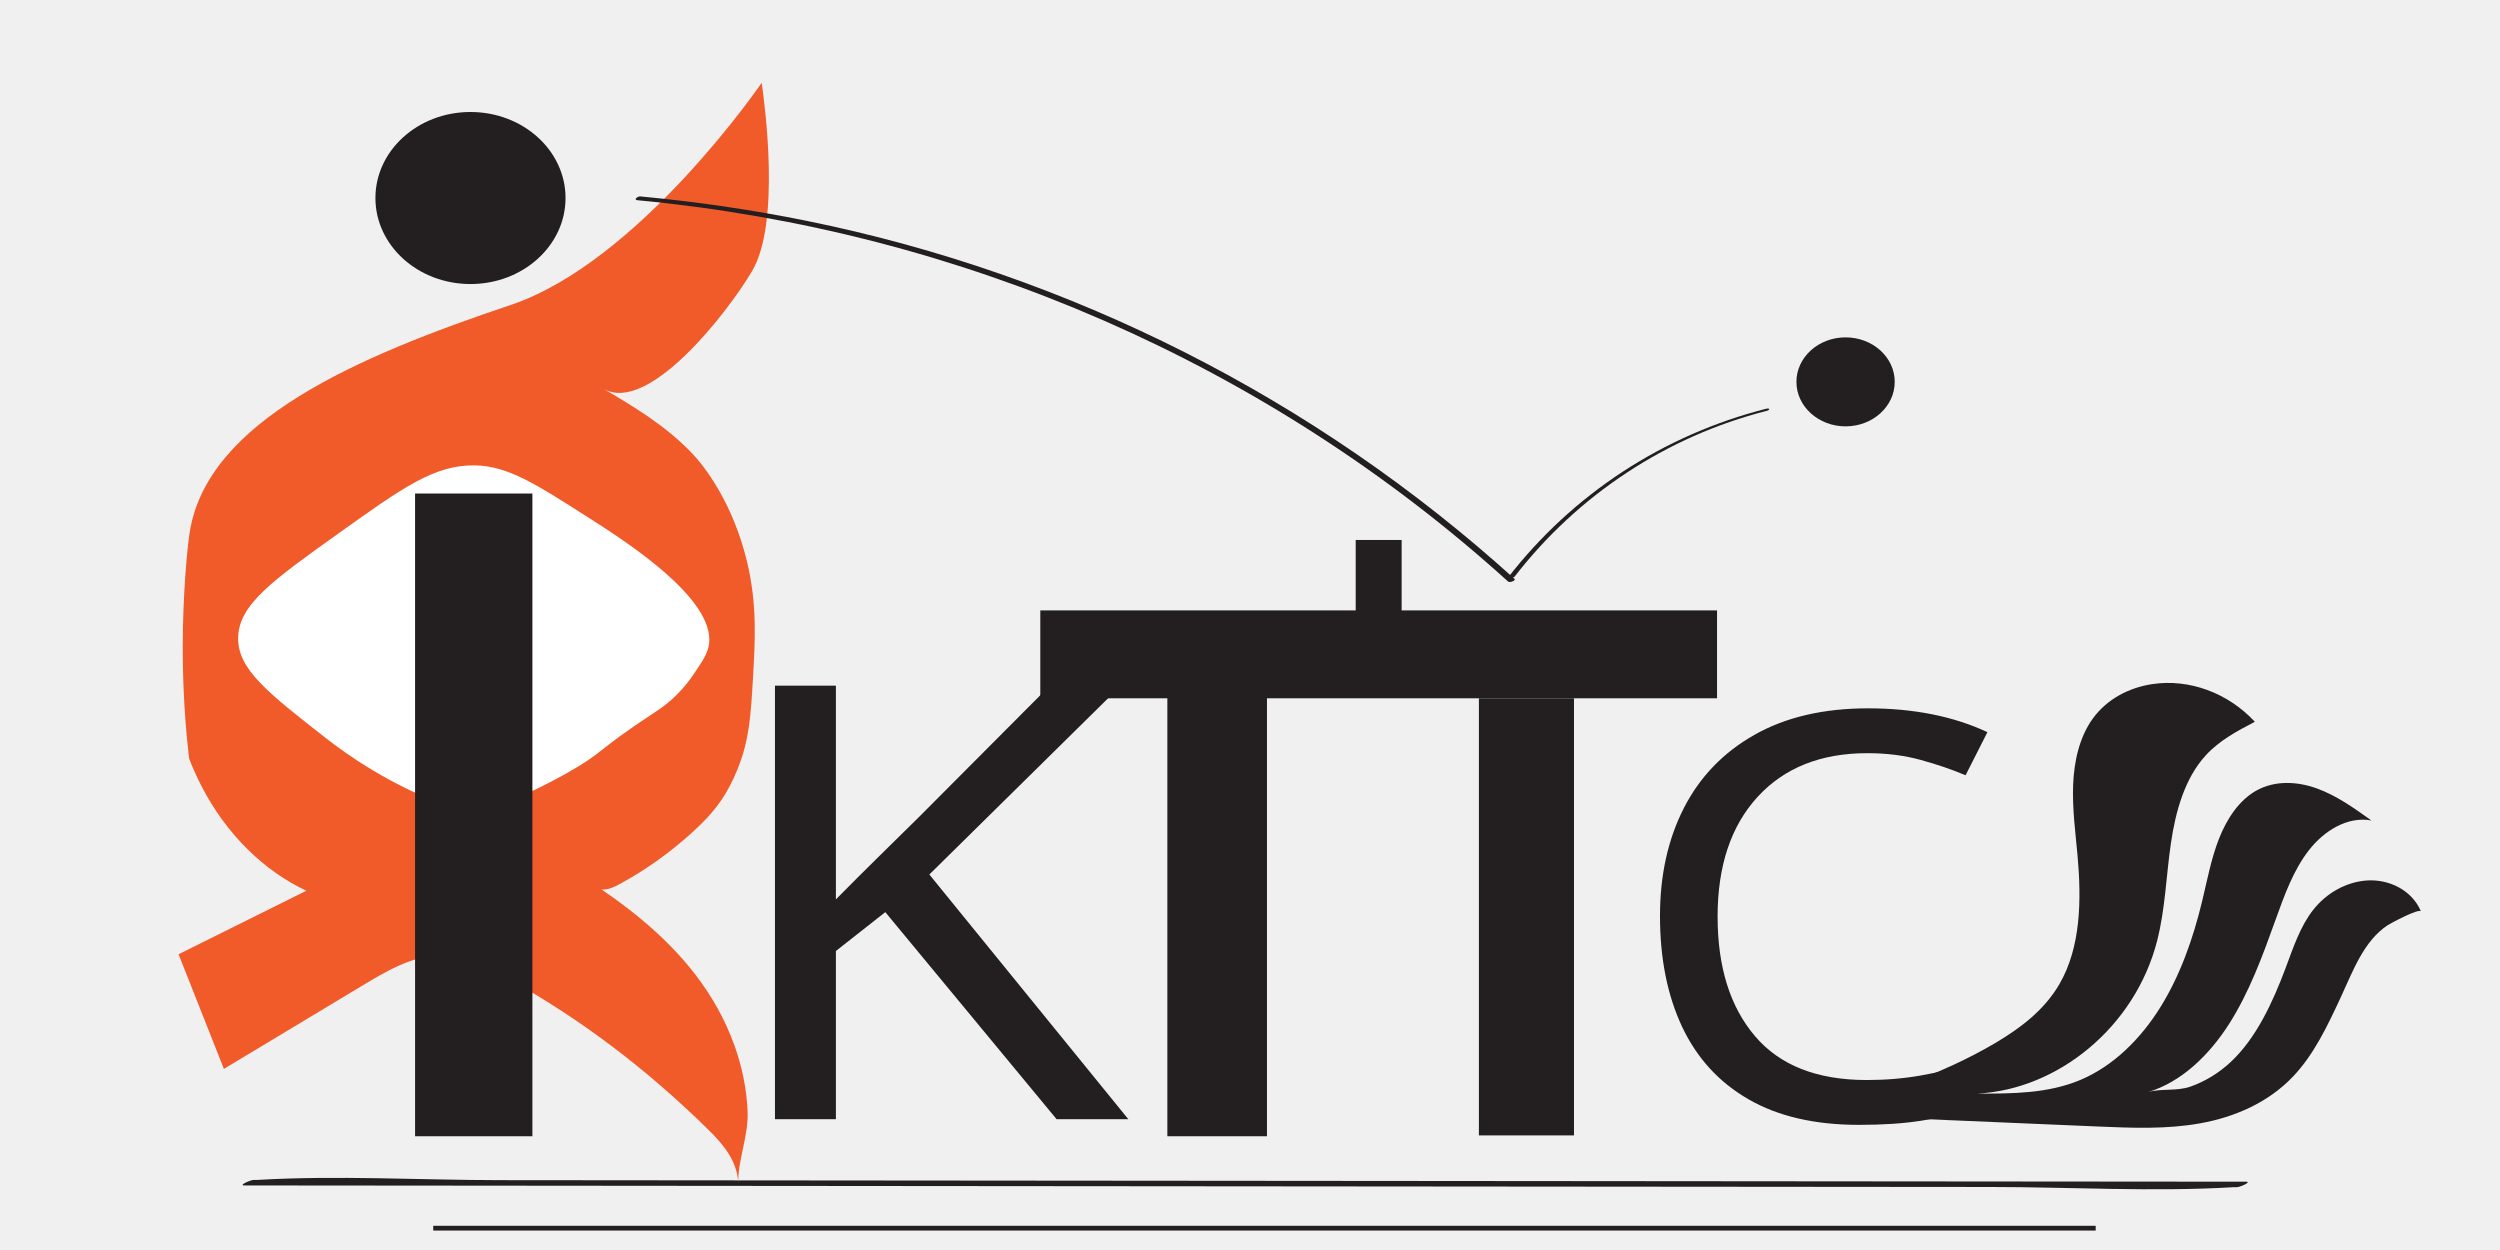
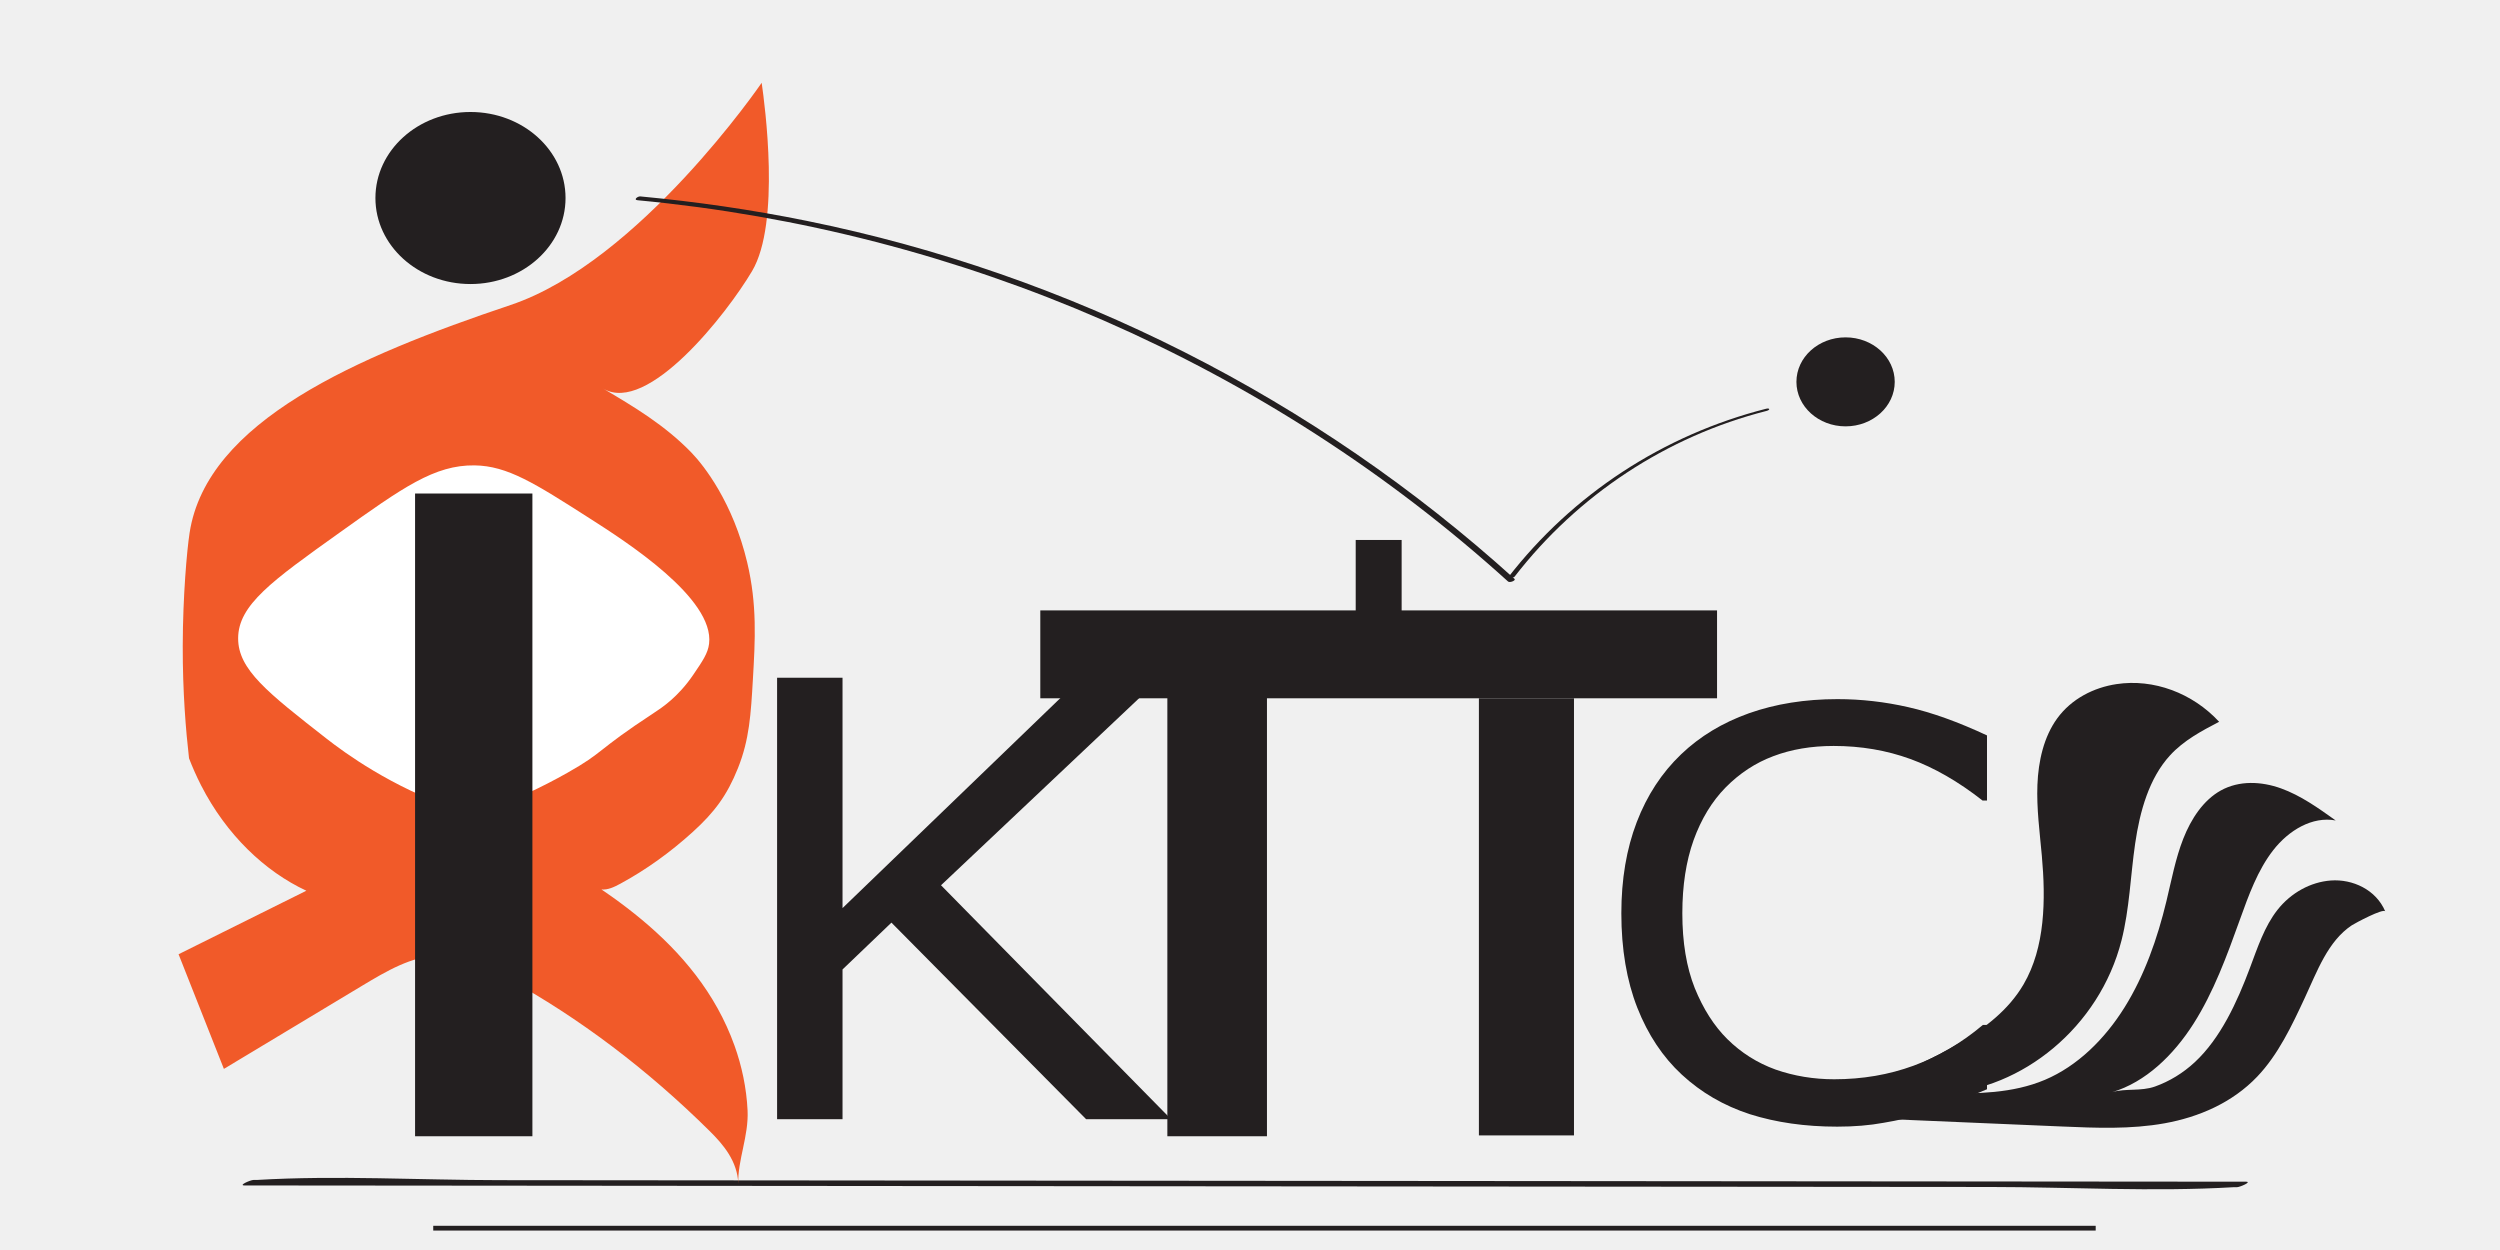
- <svg xmlns="http://www.w3.org/2000/svg" version="1.1" id="svg2" xml:space="preserve" width="700" height="350" viewBox="0 0 700 350">
+ <svg xmlns="http://www.w3.org/2000/svg" viewBox="0 0 700 350" height="350" width="700" xml:space="preserve" id="svg2" version="1.1">
  <defs id="defs6">
-     <clipPath clipPathUnits="userSpaceOnUse" id="clipPath22">
-       <path d="M 0,792 H 612 V 0 H 0 Z" id="path20" />
+     <clipPath id="clipPath22" clipPathUnits="userSpaceOnUse">
+       <path id="path20" d="M 0,792 H 612 V 0 H 0 Z" />
    </clipPath>
-     <clipPath clipPathUnits="userSpaceOnUse" id="clipPath30">
-       <path d="M 124.75,628.75 H 161.5 V 603.5 h -36.75 z" id="path28" />
+     <clipPath id="clipPath30" clipPathUnits="userSpaceOnUse">
+       <path id="path28" d="M 124.75,628.75 H 161.5 V 603.5 h -36.75 z" />
    </clipPath>
-     <clipPath clipPathUnits="userSpaceOnUse" id="clipPath58">
-       <path d="M 0,792 H 612 V 0 H 0 Z" id="path56" />
+     <clipPath id="clipPath58" clipPathUnits="userSpaceOnUse">
+       <path id="path56" d="M 0,792 H 612 V 0 H 0 Z" />
    </clipPath>
-     <clipPath clipPathUnits="userSpaceOnUse" id="clipPath90">
-       <path d="M 0,792 H 612 V 0 H 0 Z" id="path88" />
+     <clipPath id="clipPath90" clipPathUnits="userSpaceOnUse">
+       <path id="path88" d="M 0,792 H 612 V 0 H 0 Z" />
    </clipPath>
  </defs>
-   <g id="g10" transform="matrix(1.333333,0,0,-1.333333,-38.04813,838.3333)">
-     <g id="g932" transform="translate(30.04666,-4.083355)">
-       <g id="g977" transform="translate(7.453345)">
-         <text transform="matrix(1,0,0,-0.8970379,139.9966,397.8066)" style="font-variant:normal;font-weight:normal;font-stretch:normal;font-size:142.138px;font-family:'Myriad Pro';-inkscape-font-specification:MyriadPro-Regular;writing-mode:lr-tb;fill:#231f20;fill-opacity:1;fill-rule:nonzero;stroke:none" id="text14">
-           <tspan x="0" y="0" id="tspan12">K</tspan>
-         </text>
+   <g transform="matrix(1.333333,0,0,-1.333333,-38.04813,838.3333)" id="g10">
+     <g transform="translate(30.04666,-4.083355)" id="g932">
+       <g transform="translate(7.453345)" id="g977">
+         <g style="font-variant:normal;font-weight:normal;font-stretch:normal;font-size:142.138px;font-family:'Myriad Pro';-inkscape-font-specification:MyriadPro-Regular;writing-mode:lr-tb;fill:#231f20;fill-opacity:1;fill-rule:nonzero;stroke:none" id="text14" transform="matrix(1,0,0,-0.8970379,139.9966,397.8066)" aria-label="K">
+           <path id="path891" style="" d="M 96.956,0 H 79.12 L 38.241,-46.014 27.97,-35.049 V 0 H 14.228 v -103.342 h 13.742 v 53.926 l 50.179,-53.926 h 16.657 l -46.153,48.582 z" />
+         </g>
        <g id="g16">
-           <g id="g18" clip-path="url(#clipPath22)">
+           <g clip-path="url(#clipPath22)" id="g18">
            <g id="g24">
              <g id="g26" />
              <g id="g38">
-                 <g clip-path="url(#clipPath30)" opacity="0.52" id="g36">
-                   <g transform="translate(124.75,628.75)" id="g34">
-                     <path d="M 0,0 36.75,-25.25" style="fill:#231f20;fill-opacity:1;fill-rule:nonzero;stroke:none" id="path32" />
+                 <g id="g36" opacity="0.52" clip-path="url(#clipPath30)">
+                   <g id="g34" transform="translate(124.75,628.75)">
+                     <path id="path32" style="fill:#231f20;fill-opacity:1;fill-rule:nonzero;stroke:none" d="M 0,0 36.75,-25.25" />
                  </g>
                </g>
              </g>
            </g>
          </g>
        </g>
-         <path d="M 351.617,486.193 H 209.5 v 18.456 h 142.117 z" style="fill:#231f20;fill-opacity:1;fill-rule:nonzero;stroke:none" id="path40" />
-         <path d="m 257.097,394.22 h -20.916 v 92.151 h 20.916 z" style="fill:#231f20;fill-opacity:1;fill-rule:nonzero;stroke:none" id="path42" />
-         <path d="m 321.573,394.398 h -19.968 v 91.794 h 19.968 z" style="fill:#231f20;fill-opacity:1;fill-rule:nonzero;stroke:none" id="path44" />
-         <path d="m 285.381,502.56 h -9.646 v 16.881 h 9.646 z" style="fill:#231f20;fill-opacity:1;fill-rule:nonzero;stroke:none" id="path46" />
-         <text y="-411.228" x="321.037" transform="scale(1.033736,-0.9673648)" style="font-variant:normal;font-weight:normal;font-stretch:normal;font-size:123.184px;font-family:'Myriad Pro';-inkscape-font-specification:MyriadPro-Regular;writing-mode:lr-tb;fill:#231f20;fill-opacity:1;fill-rule:nonzero;stroke:none;stroke-width:0.967" id="text50">
-           <tspan style="stroke-width:0.967" x="321.037" y="-411.228" id="tspan48">C</tspan>
-         </text>
+         <path id="path40" style="fill:#231f20;fill-opacity:1;fill-rule:nonzero;stroke:none" d="M 351.617,486.193 H 209.5 v 18.456 h 142.117 z" />
+         <path id="path42" style="fill:#231f20;fill-opacity:1;fill-rule:nonzero;stroke:none" d="m 257.097,394.22 h -20.916 v 92.151 h 20.916 z" />
+         <path id="path44" style="fill:#231f20;fill-opacity:1;fill-rule:nonzero;stroke:none" d="m 321.573,394.398 h -19.968 v 91.794 h 19.968 z" />
+         <path id="path46" style="fill:#231f20;fill-opacity:1;fill-rule:nonzero;stroke:none" d="m 285.381,502.56 h -9.646 v 16.881 h 9.646 z" />
+         <g style="font-variant:normal;font-weight:normal;font-stretch:normal;font-size:123.184px;font-family:'Myriad Pro';-inkscape-font-specification:MyriadPro-Regular;writing-mode:lr-tb;fill:#231f20;fill-opacity:1;fill-rule:nonzero;stroke:none;stroke-width:0.967" id="text50" transform="scale(1.033736,-0.9673648)" aria-label="C">
+           <path id="path894" style="stroke-width:0.967" d="m 394.982,-417.724 q -3.308,1.444 -6.015,2.707 -2.647,1.263 -6.977,2.647 -3.669,1.143 -8,1.925 -4.271,0.842 -9.443,0.842 -9.744,0 -17.744,-2.707 -7.94,-2.767 -13.834,-8.601 -5.774,-5.714 -9.022,-14.496 -3.248,-8.842 -3.248,-20.511 0,-11.067 3.128,-19.789 3.128,-8.722 9.022,-14.736 5.714,-5.834 13.774,-8.902 8.12,-3.068 17.984,-3.068 7.218,0 14.375,1.744 7.218,1.744 15.999,6.135 v 14.135 h -0.902 q -7.398,-6.195 -14.676,-9.022 -7.278,-2.827 -15.578,-2.827 -6.797,0 -12.27,2.225 -5.413,2.165 -9.684,6.797 -4.15,4.511 -6.496,11.428 -2.286,6.857 -2.286,15.879 0,9.443 2.526,16.24 2.586,6.797 6.616,11.067 4.21,4.451 9.804,6.616 5.654,2.105 11.909,2.105 8.601,0 16.12,-2.947 7.519,-2.947 14.075,-8.842 h 0.842 z" />
+         </g>
        <g id="g52">
-           <g id="g54" clip-path="url(#clipPath58)">
-             <g id="g60" transform="translate(388.9297,552.6429)">
-               <path d="m 0,0 c 0,-5.16 -4.621,-9.344 -10.322,-9.344 -5.701,0 -10.322,4.184 -10.322,9.344 0,5.16 4.621,9.344 10.322,9.344 C -4.621,9.344 0,5.16 0,0" style="fill:#231f20;fill-opacity:1;fill-rule:nonzero;stroke:none" id="path62" />
+           <g clip-path="url(#clipPath58)" id="g54">
+             <g transform="translate(388.9297,552.6429)" id="g60">
+               <path id="path62" style="fill:#231f20;fill-opacity:1;fill-rule:nonzero;stroke:none" d="m 0,0 c 0,-5.16 -4.621,-9.344 -10.322,-9.344 -5.701,0 -10.322,4.184 -10.322,9.344 0,5.16 4.621,9.344 10.322,9.344 C -4.621,9.344 0,5.16 0,0" />
            </g>
-             <g id="g64" transform="translate(89.8498,453.1828)">
-               <path d="M 0,0 Z" style="fill:#231f20;fill-opacity:1;fill-rule:nonzero;stroke:none" id="path66" />
+             <g transform="translate(89.8498,453.1828)" id="g64">
+               <path id="path66" style="fill:#231f20;fill-opacity:1;fill-rule:nonzero;stroke:none" d="M 0,0 Z" />
            </g>
-             <g id="g68" transform="translate(90.521,453.1828)">
-               <path d="M 0,0 H -0.671 Z" style="fill:#231f20;fill-opacity:1;fill-rule:nonzero;stroke:none" id="path70" />
+             <g transform="translate(90.521,453.1828)" id="g68">
+               <path id="path70" style="fill:#231f20;fill-opacity:1;fill-rule:nonzero;stroke:none" d="M 0,0 H -0.671 Z" />
            </g>
-             <g id="g72" transform="translate(42.3799,383.8879)">
-               <path d="m 0,0 c 13.85,-0.012 27.7,-0.024 41.551,-0.036 33.268,-0.03 66.537,-0.059 99.806,-0.088 40.427,-0.036 80.855,-0.071 121.282,-0.107 34.679,-0.03 69.358,-0.06 104.037,-0.091 16.898,-0.015 34.151,-1.045 51.028,-0.045 0.233,0.014 0.471,0 0.705,0 0.603,-0.001 3.272,1.156 1.886,1.157 -13.85,0.012 -27.701,0.024 -41.551,0.036 C 345.475,0.855 312.207,0.885 278.938,0.914 238.511,0.949 198.083,0.985 157.656,1.02 122.977,1.051 88.298,1.081 53.619,1.112 36.721,1.126 19.468,2.157 2.591,1.156 2.358,1.143 2.12,1.157 1.886,1.157 1.283,1.158 -1.386,0.001 0,0" style="fill:#231f20;fill-opacity:1;fill-rule:nonzero;stroke:none" id="path74" />
+             <g transform="translate(42.3799,383.8879)" id="g72">
+               <path id="path74" style="fill:#231f20;fill-opacity:1;fill-rule:nonzero;stroke:none" d="m 0,0 c 13.85,-0.012 27.7,-0.024 41.551,-0.036 33.268,-0.03 66.537,-0.059 99.806,-0.088 40.427,-0.036 80.855,-0.071 121.282,-0.107 34.679,-0.03 69.358,-0.06 104.037,-0.091 16.898,-0.015 34.151,-1.045 51.028,-0.045 0.233,0.014 0.471,0 0.705,0 0.603,-0.001 3.272,1.156 1.886,1.157 -13.85,0.012 -27.701,0.024 -41.551,0.036 C 345.475,0.855 312.207,0.885 278.938,0.914 238.511,0.949 198.083,0.985 157.656,1.02 122.977,1.051 88.298,1.081 53.619,1.112 36.721,1.126 19.468,2.157 2.591,1.156 2.358,1.143 2.12,1.157 1.886,1.157 1.283,1.158 -1.386,0.001 0,0" />
            </g>
-             <g id="g76" transform="translate(82.0168,374.9167)">
-               <path d="M 0,0 H 349.115" style="fill:#ffffff;fill-opacity:1;fill-rule:nonzero;stroke:#231f20;stroke-width:1;stroke-linecap:butt;stroke-linejoin:miter;stroke-miterlimit:10;stroke-dasharray:none;stroke-opacity:1" id="path78" />
+             <g transform="translate(82.0168,374.9167)" id="g76">
+               <path id="path78" style="fill:#ffffff;fill-opacity:1;fill-rule:nonzero;stroke:#231f20;stroke-width:1;stroke-linecap:butt;stroke-linejoin:miter;stroke-miterlimit:10;stroke-dasharray:none;stroke-opacity:1" d="M 0,0 H 349.115" />
            </g>
          </g>
        </g>
        <g id="g84">
-           <g id="g86" clip-path="url(#clipPath90)">
-             <g id="g92" transform="translate(371.8158,398.8207)">
-               <path d="m 0,0 c 13.122,3.94 26.372,7.935 38.373,15.066 5.122,3.043 10.122,6.796 13.296,12.23 4.55,7.789 4.669,17.771 3.835,27.032 -0.446,4.953 -1.121,9.91 -0.926,14.884 0.194,4.974 1.341,10.064 4.146,13.925 3.026,4.164 7.724,6.5 12.474,7.214 7.749,1.165 15.913,-1.835 21.541,-7.914 C 89.074,80.523 85.335,78.552 82.435,75.396 78.033,70.605 76.088,63.651 75.102,56.865 74.117,50.079 73.917,43.123 72.234,36.511 67.608,18.326 51.356,5.205 34.493,4.364 41.815,4.341 49.328,4.355 56.176,7.258 c 6.816,2.89 12.537,8.528 16.711,15.22 4.174,6.693 6.884,14.413 8.784,22.294 1.064,4.41 1.894,8.921 3.535,13.103 1.64,4.182 4.216,8.096 7.868,10.127 3.879,2.157 8.541,1.933 12.664,0.448 4.123,-1.484 7.824,-4.123 11.474,-6.734 -4.898,0.917 -9.857,-2.057 -13.121,-6.25 C 100.826,51.273 98.932,45.995 97.078,40.834 94.366,33.28 91.581,25.665 87.361,19.037 83.141,12.408 77.296,6.761 70.275,4.659 c 2.823,0.845 6.021,0.127 8.993,1.184 3.041,1.082 5.901,2.826 8.358,5.109 5.419,5.034 8.894,12.638 11.572,19.777 1.6,4.263 3.051,8.724 5.78,12.195 2.828,3.596 6.955,5.87 11.224,6.185 4.53,0.334 9.494,-1.903 11.425,-6.506 -0.324,0.774 -6.437,-2.511 -7.033,-2.907 -5.027,-3.346 -7.261,-9.631 -9.857,-15.21 C 107.983,18.569 105.144,12.543 100.743,7.927 95.476,2.402 88.417,-0.596 81.292,-1.88 74.168,-3.164 66.9,-2.859 59.69,-2.551 39.793,-1.701 19.897,-0.85 0,0" style="fill:#231f20;fill-opacity:1;fill-rule:nonzero;stroke:none" id="path94" />
+           <g clip-path="url(#clipPath90)" id="g86">
+             <g transform="translate(364.3158,398.8207)" id="g92">
+               <path id="path94" style="fill:#231f20;fill-opacity:1;fill-rule:nonzero;stroke:none" d="m 0,0 c 13.122,3.94 26.372,7.935 38.373,15.066 5.122,3.043 10.122,6.796 13.296,12.23 4.55,7.789 4.669,17.771 3.835,27.032 -0.446,4.953 -1.121,9.91 -0.926,14.884 0.194,4.974 1.341,10.064 4.146,13.925 3.026,4.164 7.724,6.5 12.474,7.214 7.749,1.165 15.913,-1.835 21.541,-7.914 C 89.074,80.523 85.335,78.552 82.435,75.396 78.033,70.605 76.088,63.651 75.102,56.865 74.117,50.079 73.917,43.123 72.234,36.511 67.608,18.326 51.356,5.205 34.493,4.364 41.815,4.341 49.328,4.355 56.176,7.258 c 6.816,2.89 12.537,8.528 16.711,15.22 4.174,6.693 6.884,14.413 8.784,22.294 1.064,4.41 1.894,8.921 3.535,13.103 1.64,4.182 4.216,8.096 7.868,10.127 3.879,2.157 8.541,1.933 12.664,0.448 4.123,-1.484 7.824,-4.123 11.474,-6.734 -4.898,0.917 -9.857,-2.057 -13.121,-6.25 C 100.826,51.273 98.932,45.995 97.078,40.834 94.366,33.28 91.581,25.665 87.361,19.037 83.141,12.408 77.296,6.761 70.275,4.659 c 2.823,0.845 6.021,0.127 8.993,1.184 3.041,1.082 5.901,2.826 8.358,5.109 5.419,5.034 8.894,12.638 11.572,19.777 1.6,4.263 3.051,8.724 5.78,12.195 2.828,3.596 6.955,5.87 11.224,6.185 4.53,0.334 9.494,-1.903 11.425,-6.506 -0.324,0.774 -6.437,-2.511 -7.033,-2.907 -5.027,-3.346 -7.261,-9.631 -9.857,-15.21 C 107.983,18.569 105.144,12.543 100.743,7.927 95.476,2.402 88.417,-0.596 81.292,-1.88 74.168,-3.164 66.9,-2.859 59.69,-2.551 39.793,-1.701 19.897,-0.85 0,0" />
            </g>
-             <g id="g96" transform="translate(150.9891,615.4469)">
-               <path d="m 0,0 c 0,0 -25.641,-37.564 -52.722,-46.659 -32.3,-10.847 -63.797,-24.388 -67.415,-47.845 -0.56,-3.632 -1.417,-13.295 -1.44,-23.725 -0.022,-9.772 0.663,-17.9 1.32,-23.627 0.724,-1.875 1.562,-3.78 2.533,-5.684 5.302,-10.386 13.401,-18.073 22.104,-22.125 -8.944,-4.447 -17.889,-8.894 -26.833,-13.34 3.172,-8.025 6.345,-16.05 9.517,-24.075 9.663,5.813 19.327,11.626 28.99,17.438 5.143,3.093 10.46,6.241 16.074,6.346 5.016,0.093 9.872,-2.257 14.529,-4.817 15.02,-8.258 29.303,-19.04 42.428,-32.029 2.817,-2.788 5.836,-6.306 6.004,-11.067 -0.173,4.906 2.213,10.038 1.949,15.416 -0.232,4.725 -1.214,9.32 -2.731,13.563 -7.956,22.247 -29.039,33.927 -44.697,43.191 4.448,-2.937 8.897,-5.873 13.346,-8.81 1.059,-0.699 2.148,-1.409 3.318,-1.545 1.4,-0.162 2.774,0.511 4.08,1.22 5.309,2.88 10.398,6.518 15.159,10.837 4.571,4.147 7.221,7.693 9.514,13.437 2.395,5.996 2.703,11.303 3.13,18.666 0.477,8.215 0.906,15.599 -1.187,24.464 -2.973,12.591 -9.098,20.398 -11.732,23.119 -5.587,5.77 -12.076,9.623 -18.493,13.419 9.304,-5.481 25.885,15.647 31.238,24.69 C 4.006,-29.369 0.647,-4.551 0,0" style="fill:#f15a29;fill-opacity:1;fill-rule:nonzero;stroke:none" id="path98" />
+             <g transform="translate(150.9891,615.4469)" id="g96">
+               <path id="path98" style="fill:#f15a29;fill-opacity:1;fill-rule:nonzero;stroke:none" d="m 0,0 c 0,0 -25.641,-37.564 -52.722,-46.659 -32.3,-10.847 -63.797,-24.388 -67.415,-47.845 -0.56,-3.632 -1.417,-13.295 -1.44,-23.725 -0.022,-9.772 0.663,-17.9 1.32,-23.627 0.724,-1.875 1.562,-3.78 2.533,-5.684 5.302,-10.386 13.401,-18.073 22.104,-22.125 -8.944,-4.447 -17.889,-8.894 -26.833,-13.34 3.172,-8.025 6.345,-16.05 9.517,-24.075 9.663,5.813 19.327,11.626 28.99,17.438 5.143,3.093 10.46,6.241 16.074,6.346 5.016,0.093 9.872,-2.257 14.529,-4.817 15.02,-8.258 29.303,-19.04 42.428,-32.029 2.817,-2.788 5.836,-6.306 6.004,-11.067 -0.173,4.906 2.213,10.038 1.949,15.416 -0.232,4.725 -1.214,9.32 -2.731,13.563 -7.956,22.247 -29.039,33.927 -44.697,43.191 4.448,-2.937 8.897,-5.873 13.346,-8.81 1.059,-0.699 2.148,-1.409 3.318,-1.545 1.4,-0.162 2.774,0.511 4.08,1.22 5.309,2.88 10.398,6.518 15.159,10.837 4.571,4.147 7.221,7.693 9.514,13.437 2.395,5.996 2.703,11.303 3.13,18.666 0.477,8.215 0.906,15.599 -1.187,24.464 -2.973,12.591 -9.098,20.398 -11.732,23.119 -5.587,5.77 -12.076,9.623 -18.493,13.419 9.304,-5.481 25.885,15.647 31.238,24.69 C 4.006,-29.369 0.647,-4.551 0,0" />
            </g>
-             <g id="g100" transform="translate(90.6897,535.1035)">
-               <path d="m 0,0 c -8.402,0.11 -15.059,-4.641 -28.373,-14.144 -14.17,-10.114 -21.255,-15.171 -21.271,-22.172 -0.015,-6.548 6.16,-11.374 18.509,-21.025 3.843,-3.004 13.636,-10.2 27.348,-14.909 1.503,-0.516 2.752,-0.899 3.592,-1.147 7.89,2.678 14.487,5.904 19.613,8.793 8.004,4.51 5.814,4.472 18.233,12.615 1.674,1.098 5.075,3.302 8.287,8.028 2.001,2.943 3.069,4.514 3.315,6.498 1.186,9.551 -17.552,21.528 -25.139,26.377 C 12.646,-3.756 6.912,-0.09 0,0" style="fill:#ffffff;fill-opacity:1;fill-rule:nonzero;stroke:none" id="path102" />
+             <g transform="translate(90.6897,535.1035)" id="g100">
+               <path id="path102" style="fill:#ffffff;fill-opacity:1;fill-rule:nonzero;stroke:none" d="m 0,0 c -8.402,0.11 -15.059,-4.641 -28.373,-14.144 -14.17,-10.114 -21.255,-15.171 -21.271,-22.172 -0.015,-6.548 6.16,-11.374 18.509,-21.025 3.843,-3.004 13.636,-10.2 27.348,-14.909 1.503,-0.516 2.752,-0.899 3.592,-1.147 7.89,2.678 14.487,5.904 19.613,8.793 8.004,4.51 5.814,4.472 18.233,12.615 1.674,1.098 5.075,3.302 8.287,8.028 2.001,2.943 3.069,4.514 3.315,6.498 1.186,9.551 -17.552,21.528 -25.139,26.377 C 12.646,-3.756 6.912,-0.09 0,0" />
            </g>
-             <path d="m 102.841,394.22 h -24.64 v 134.974 h 24.64 z" style="fill:#231f20;fill-opacity:1;fill-rule:nonzero;stroke:none" id="path104" />
-             <g id="g106" transform="translate(109.7995,591.2504)">
-               <path d="m 0,0 c 0,-9.977 -8.938,-18.065 -19.963,-18.065 -11.025,0 -19.962,8.088 -19.962,18.065 0,9.977 8.937,18.065 19.962,18.065 C -8.938,18.065 0,9.977 0,0" style="fill:#231f20;fill-opacity:1;fill-rule:nonzero;stroke:none" id="path108" />
+             <path id="path104" style="fill:#231f20;fill-opacity:1;fill-rule:nonzero;stroke:none" d="m 102.841,394.22 h -24.64 v 134.974 h 24.64 z" />
+             <g transform="translate(109.7995,591.2504)" id="g106">
+               <path id="path108" style="fill:#231f20;fill-opacity:1;fill-rule:nonzero;stroke:none" d="m 0,0 c 0,-9.977 -8.938,-18.065 -19.963,-18.065 -11.025,0 -19.962,8.088 -19.962,18.065 0,9.977 8.937,18.065 19.962,18.065 C -8.938,18.065 0,9.977 0,0" />
            </g>
-             <g id="g110" transform="translate(309.0719,511.2809)">
-               <path d="m 0,0 c -41.834,37.888 -93.334,63.957 -148.657,75.18 -11.534,2.34 -23.187,4.022 -34.903,5.126 -0.546,0.051 -1.54,-0.714 -0.568,-0.805 C -116.287,73.107 -51.911,45.233 -1.347,-0.562 -0.977,-0.897 0.381,-0.345 0,0" style="fill:#231f20;fill-opacity:1;fill-rule:nonzero;stroke:none" id="path112" />
+             <g transform="translate(309.0719,511.2809)" id="g110">
+               <path id="path112" style="fill:#231f20;fill-opacity:1;fill-rule:nonzero;stroke:none" d="m 0,0 c -41.834,37.888 -93.334,63.957 -148.657,75.18 -11.534,2.34 -23.187,4.022 -34.903,5.126 -0.546,0.051 -1.54,-0.714 -0.568,-0.805 C -116.287,73.107 -51.911,45.233 -1.347,-0.562 -0.977,-0.897 0.381,-0.345 0,0" />
            </g>
-             <g id="g114" transform="translate(309.113,511.7528)">
-               <path d="m 0,0 c 13.266,17.14 31.865,29.423 52.883,34.784 0.843,0.215 0.734,0.669 -0.121,0.451 C 31.241,29.745 12.173,17.32 -1.429,-0.255 -1.521,-0.374 -0.266,-0.343 0,0" style="fill:#231f20;fill-opacity:1;fill-rule:nonzero;stroke:none" id="path116" />
+             <g transform="translate(309.113,511.7528)" id="g114">
+               <path id="path116" style="fill:#231f20;fill-opacity:1;fill-rule:nonzero;stroke:none" d="m 0,0 c 13.266,17.14 31.865,29.423 52.883,34.784 0.843,0.215 0.734,0.669 -0.121,0.451 C 31.241,29.745 12.173,17.32 -1.429,-0.255 -1.521,-0.374 -0.266,-0.343 0,0" />
            </g>
          </g>
        </g>
      </g>
    </g>
  </g>
</svg>
